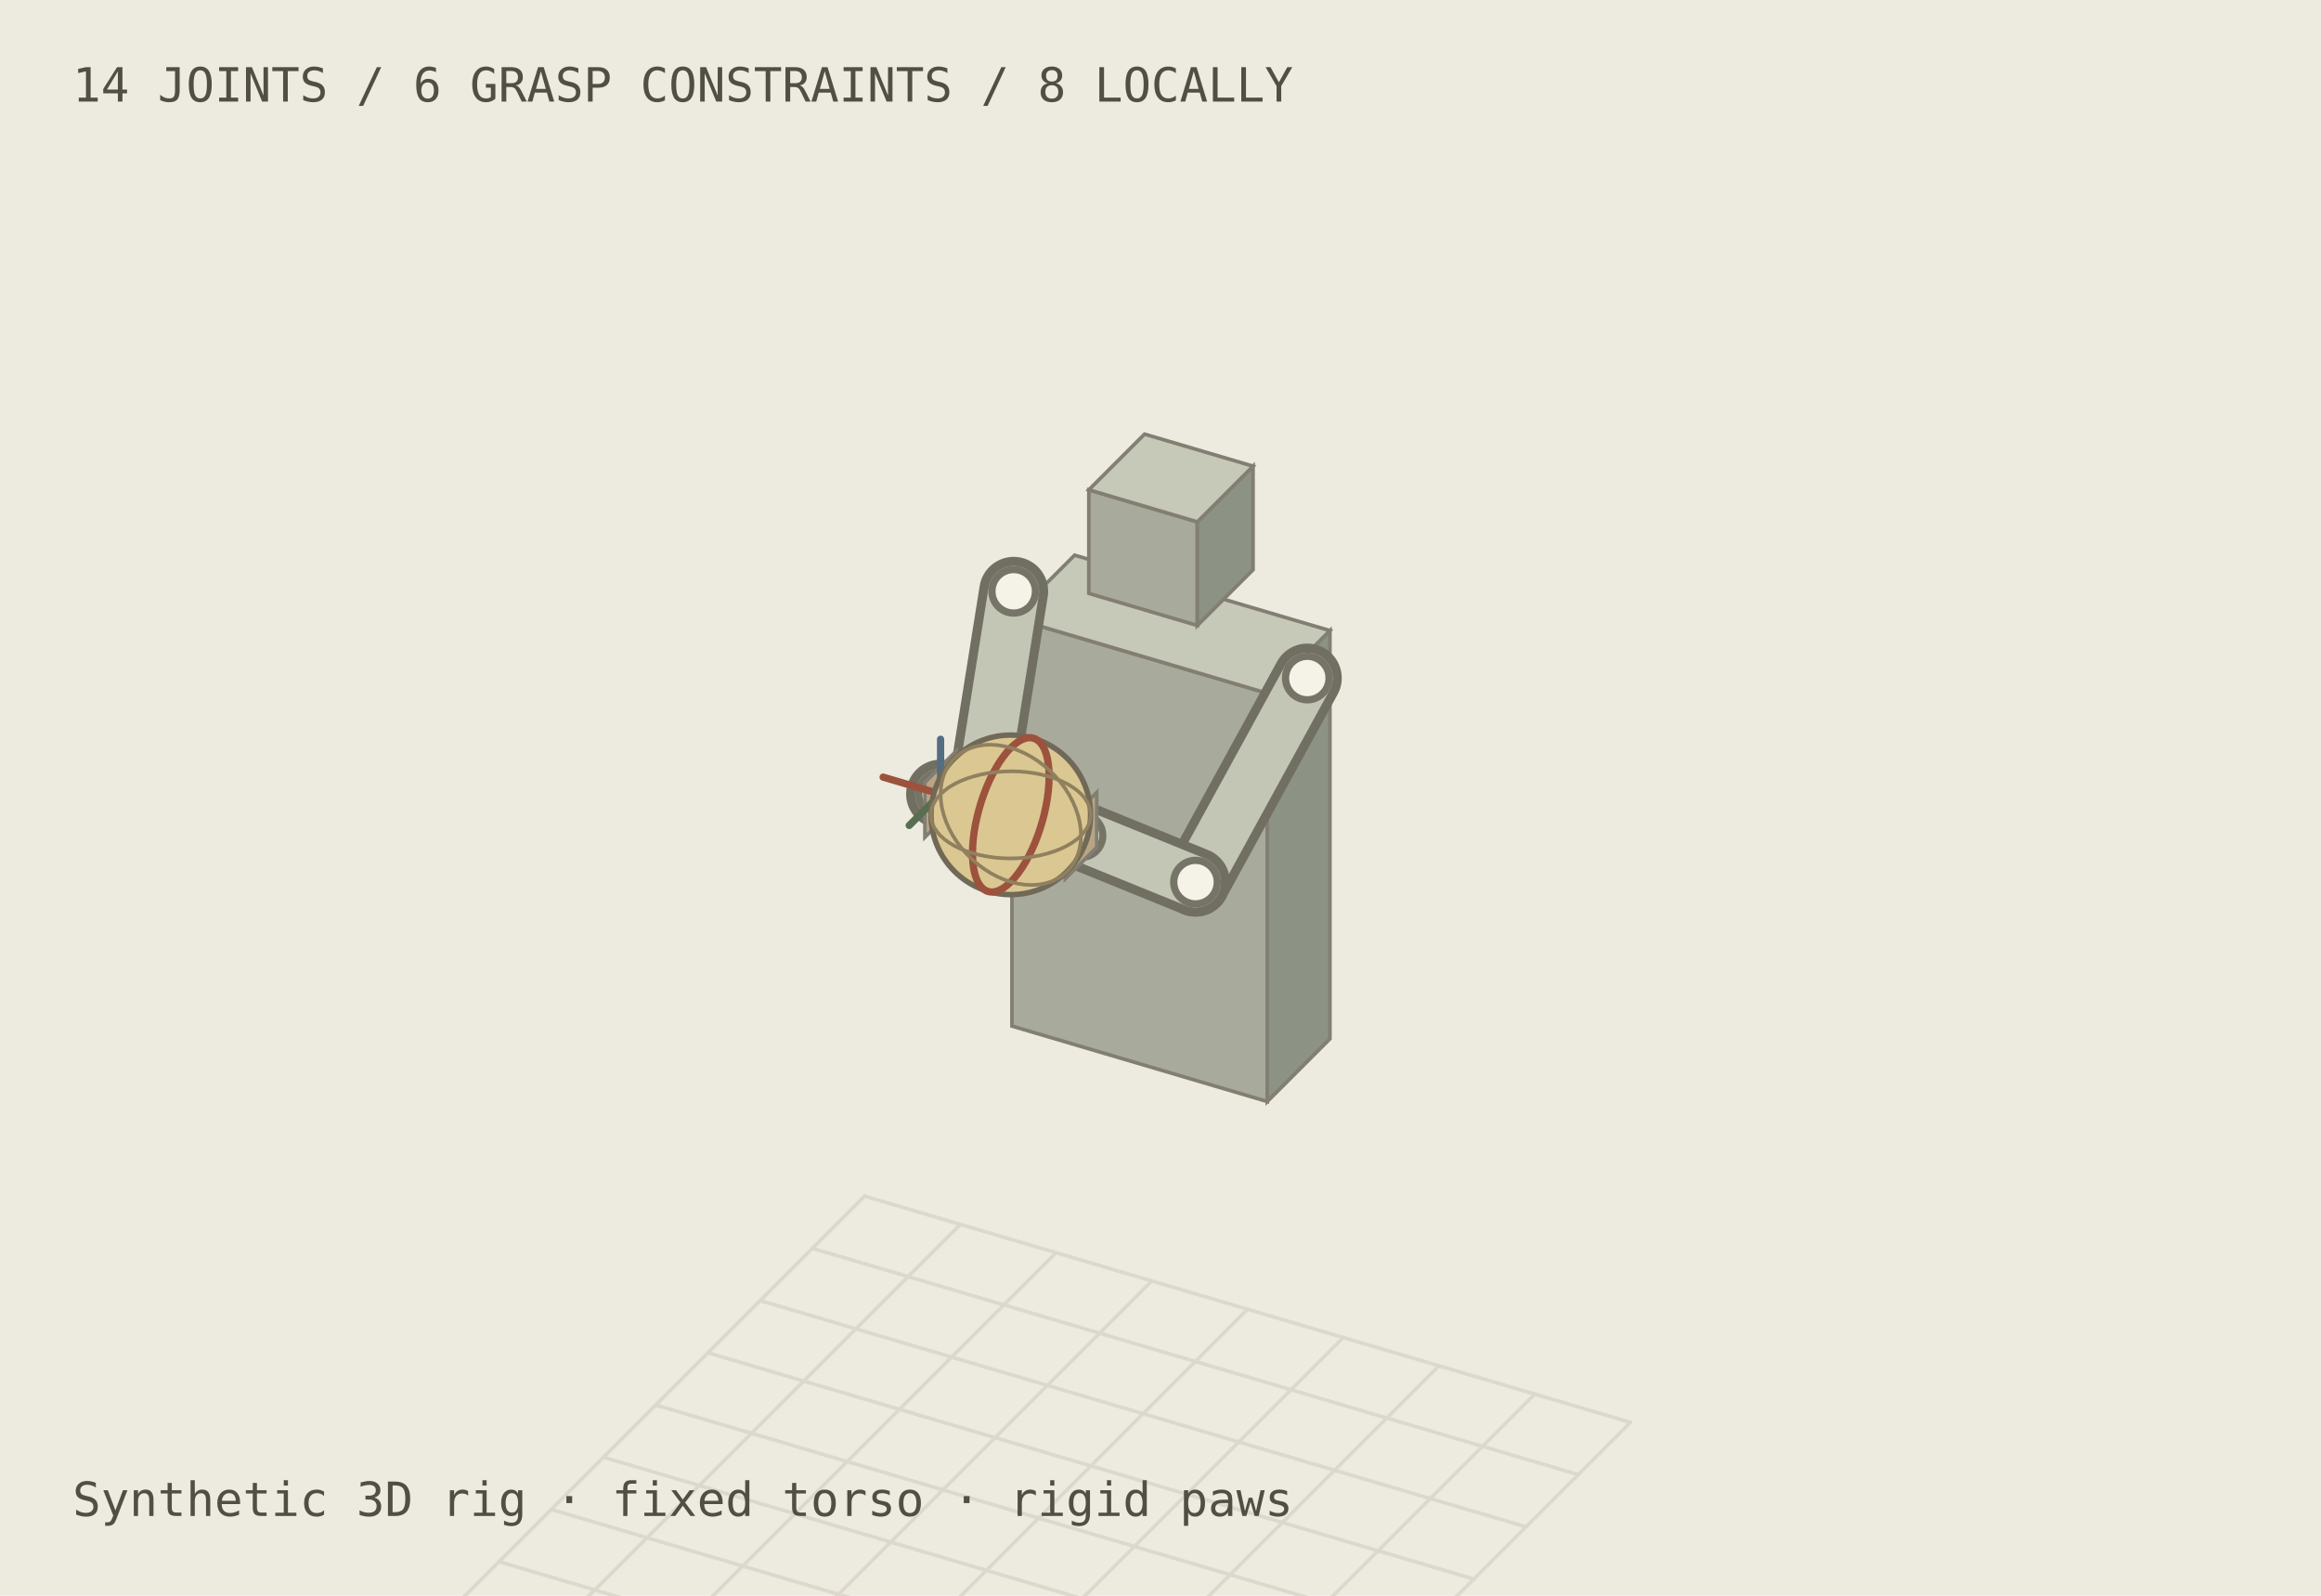
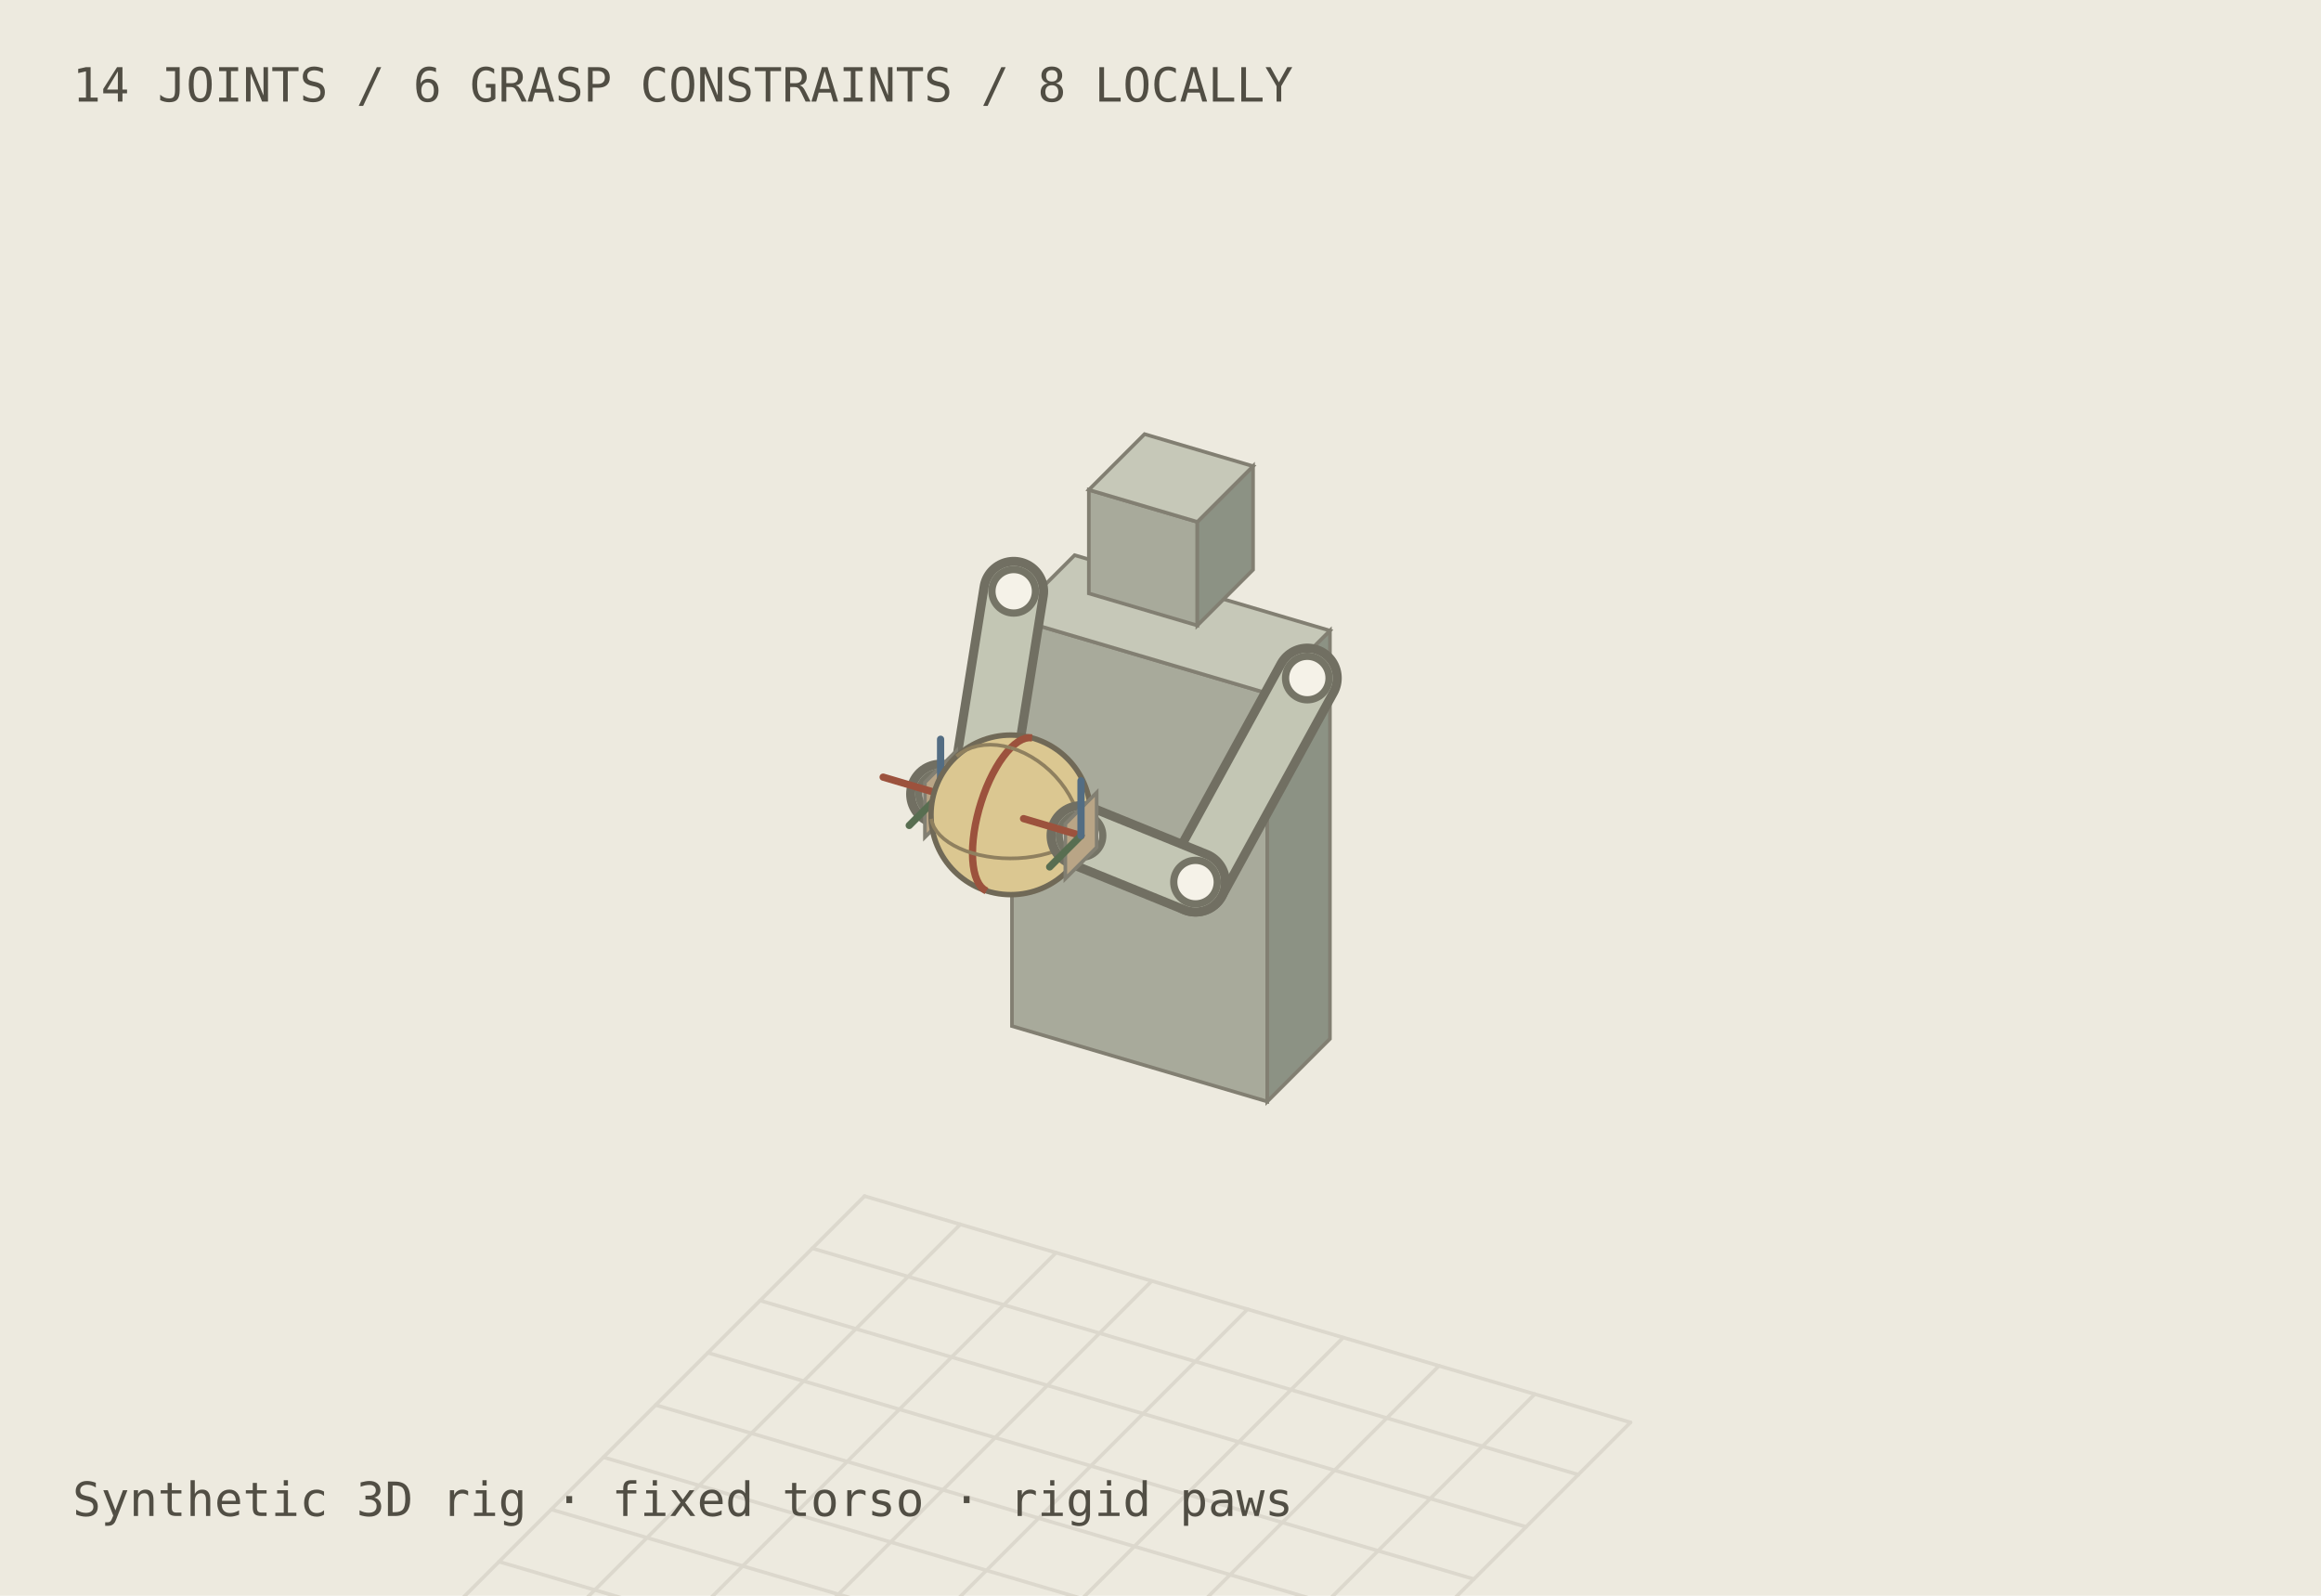
<svg xmlns="http://www.w3.org/2000/svg" viewBox="0 0 640 440" role="img" aria-labelledby="title desc">
  <rect width="640" height="440" fill="#edeadf" />
  <line x1="449.6" y1="392.2" x2="334.4" y2="507.4" stroke="#dcd8cd" stroke-width="1" stroke-linecap="round" />
  <line x1="449.6" y1="392.2" x2="238.4" y2="329.8" stroke="#dcd8cd" stroke-width="1" stroke-linecap="round" />
  <line x1="423.2" y1="384.4" x2="308" y2="499.6" stroke="#dcd8cd" stroke-width="1" stroke-linecap="round" />
  <line x1="435.2" y1="406.6" x2="224" y2="344.2" stroke="#dcd8cd" stroke-width="1" stroke-linecap="round" />
  <line x1="396.8" y1="376.6" x2="281.6" y2="491.8" stroke="#dcd8cd" stroke-width="1" stroke-linecap="round" />
  <line x1="420.8" y1="421" x2="209.6" y2="358.6" stroke="#dcd8cd" stroke-width="1" stroke-linecap="round" />
  <line x1="370.4" y1="368.8" x2="255.2" y2="484" stroke="#dcd8cd" stroke-width="1" stroke-linecap="round" />
  <line x1="406.4" y1="435.4" x2="195.2" y2="373" stroke="#dcd8cd" stroke-width="1" stroke-linecap="round" />
  <line x1="344" y1="361" x2="228.8" y2="476.2" stroke="#dcd8cd" stroke-width="1" stroke-linecap="round" />
  <line x1="392" y1="449.8" x2="180.8" y2="387.4" stroke="#dcd8cd" stroke-width="1" stroke-linecap="round" />
  <line x1="317.6" y1="353.2" x2="202.4" y2="468.4" stroke="#dcd8cd" stroke-width="1" stroke-linecap="round" />
  <line x1="377.6" y1="464.2" x2="166.4" y2="401.8" stroke="#dcd8cd" stroke-width="1" stroke-linecap="round" />
  <line x1="291.2" y1="345.4" x2="176" y2="460.6" stroke="#dcd8cd" stroke-width="1" stroke-linecap="round" />
  <line x1="363.2" y1="478.6" x2="152" y2="416.2" stroke="#dcd8cd" stroke-width="1" stroke-linecap="round" />
  <line x1="264.8" y1="337.6" x2="149.6" y2="452.8" stroke="#dcd8cd" stroke-width="1" stroke-linecap="round" />
  <line x1="348.8" y1="493" x2="137.6" y2="430.6" stroke="#dcd8cd" stroke-width="1" stroke-linecap="round" />
  <line x1="238.4" y1="329.8" x2="123.2" y2="445" stroke="#dcd8cd" stroke-width="1" stroke-linecap="round" />
  <line x1="334.4" y1="507.4" x2="123.2" y2="445" stroke="#dcd8cd" stroke-width="1" stroke-linecap="round" />
  <polygon points="349.44,303.72 279.04,282.92 279.04,170.36 349.44,191.16" fill="#a8aa9b" stroke="#827f72" />
  <polygon points="366.72,286.44 349.44,303.72 349.44,191.16 366.72,173.88" fill="#8c9284" stroke="#827f72" />
  <polygon points="366.72,173.88 296.32,153.08 279.04,170.36 349.44,191.16" fill="#c6c8b8" stroke="#827f72" />
  <polygon points="330.16,172.46 300.24,163.62 300.24,135.06 330.16,143.90" fill="#a8aa9b" stroke="#827f72" />
  <polygon points="345.52,157.10 330.16,172.46 330.16,143.90 345.52,128.54" fill="#8c9284" stroke="#827f72" />
  <polygon points="345.52,128.54 315.60,119.70 300.24,135.06 330.16,143.90" fill="#c6c8b8" stroke="#827f72" />
  <line x1="279.52" y1="163.04" x2="269.561" y2="225.469" stroke="#716f62" stroke-width="19" stroke-linecap="round" />
  <line x1="279.52" y1="163.04" x2="269.561" y2="225.469" stroke="#c3c6b4" stroke-width="14" stroke-linecap="round" />
  <line x1="269.561" y1="225.469" x2="259.36" y2="218.96" stroke="#716f62" stroke-width="19" stroke-linecap="round" />
  <line x1="269.561" y1="225.469" x2="259.36" y2="218.96" stroke="#c3c6b4" stroke-width="14" stroke-linecap="round" />
  <circle cx="279.52" cy="163.04" r="6" fill="#f5f2e8" stroke="#757466" stroke-width="2" />
  <circle cx="269.561" cy="225.469" r="6" fill="#f5f2e8" stroke="#757466" stroke-width="2" />
  <circle cx="259.36" cy="218.96" r="6" fill="#f5f2e8" stroke="#757466" stroke-width="2" />
  <polygon points="263.68,222.20 255.04,230.84 255.04,215.72 263.68,207.08" fill="#b9a586" stroke="#827f72" />
  <line x1="259.36" y1="218.96" x2="243.52" y2="214.28" stroke="#9c523d" stroke-width="2" stroke-linecap="round" />
  <line x1="259.36" y1="218.96" x2="250.72" y2="227.6" stroke="#586e51" stroke-width="2" stroke-linecap="round" />
  <line x1="259.36" y1="218.96" x2="259.36" y2="203.84" stroke="#536d83" stroke-width="2" stroke-linecap="round" />
+   <circle cx="278.72" cy="224.68" r="22" fill="#dbc791" stroke="#706957" stroke-width="1.5" />
+   <polyline points="268.16,235.24 268.21,233.38 268.36,231.43 268.61,229.42 268.96,227.36 269.41,225.28 269.94,223.19 270.56,221.12 271.25,219.08 272.02,217.09 272.85,215.18 273.74,213.36 274.68,211.65 275.65,210.06 276.66,208.62 277.68,207.32 278.72,206.20 279.76,205.25 280.78,204.49 281.79,203.93 282.76,203.57 283.70,203.40 284.59,203.45" fill="none" stroke="#9c523d" stroke-width="2" />
+   <polyline points="272.02,245.66 271.25,245.21 270.56,244.57 269.94,243.73 269.41,242.70 268.96,241.51 268.61,240.15 268.36,238.64 268.21,237.00 268.16,235.24" fill="none" stroke="#9c523d" stroke-width="2" />
+   <polyline points="278.72,206.20 276.82,205.73 274.94,205.44 273.10,205.34 271.31,205.42 269.59,205.69 267.96,206.14 266.44,206.77 265.03,207.57 263.75,208.53" fill="none" stroke="#8f805f" stroke-width="1" />
+   <polyline points="294.82,239.70 295.79,238.44 296.61,237.04 297.25,235.52 297.71,233.90 297.99,232.18 298.08,230.40 297.99,228.56 297.71,226.68 297.25,224.79 296.61,222.89 295.79,221.01 294.82,219.17 293.69,217.38 292.41,215.66 291.00,214.02 289.48,212.49 287.85,211.08 286.13,209.80 284.34,208.66 282.50,207.67 280.62,206.85 278.72,206.20" fill="none" stroke="#8f805f" stroke-width="1" />
+   <polyline points="256.76,225.79 257.06,226.96 257.56,228.10 258.28,229.21 259.18,230.28 260.28,231.30 261.56,232.25 262.99,233.12 264.59,233.92 266.31,234.63 268.16,235.24 270.11,235.75 272.14,236.15 274.23,236.45 276.37,236.63 278.53,236.69 280.70,236.64 282.84,236.47 284.94,236.19 286.99,235.80 288.95,235.30 290.82,234.70 292.57,234.01 294.18,233.22 295.65,232.35 296.95,231.41 298.08,230.40 299.02,229.34 299.77,228.23 300.31,227.09 300.65,225.92 300.77,224.75" fill="none" stroke="#8f805f" stroke-width="1" />
  <line x1="360.48" y1="186.96" x2="329.654" y2="243.223" stroke="#716f62" stroke-width="19" stroke-linecap="round" />
  <line x1="360.48" y1="186.96" x2="329.654" y2="243.223" stroke="#c3c6b4" stroke-width="14" stroke-linecap="round" />
  <line x1="329.654" y1="243.223" x2="298.08" y2="230.4" stroke="#716f62" stroke-width="19" stroke-linecap="round" />
  <line x1="329.654" y1="243.223" x2="298.08" y2="230.4" stroke="#c3c6b4" stroke-width="14" stroke-linecap="round" />
  <circle cx="360.48" cy="186.96" r="6" fill="#f5f2e8" stroke="#757466" stroke-width="2" />
  <circle cx="329.654" cy="243.223" r="6" fill="#f5f2e8" stroke="#757466" stroke-width="2" />
  <circle cx="298.08" cy="230.4" r="6" fill="#f5f2e8" stroke="#757466" stroke-width="2" />
  <polygon points="302.40,233.64 293.76,242.28 293.76,227.16 302.40,218.52" fill="#b9a586" stroke="#827f72" />
  <line x1="298.08" y1="230.4" x2="282.24" y2="225.72" stroke="#9c523d" stroke-width="2" stroke-linecap="round" />
  <line x1="298.08" y1="230.4" x2="289.44" y2="239.04" stroke="#586e51" stroke-width="2" stroke-linecap="round" />
  <line x1="298.08" y1="230.4" x2="298.08" y2="215.28" stroke="#536d83" stroke-width="2" stroke-linecap="round" />
-   <circle cx="278.72" cy="224.68" r="22" fill="#dbc791" stroke="#706957" stroke-width="1.5" />
-   <polyline points="268.16,235.24 268.21,233.38 268.36,231.43 268.61,229.42 268.96,227.36 269.41,225.28 269.94,223.19 270.56,221.12 271.25,219.08 272.02,217.09 272.85,215.18 273.74,213.36 274.68,211.65 275.65,210.06 276.66,208.62 277.68,207.32 278.72,206.20 279.76,205.25 280.78,204.49 281.79,203.93 282.76,203.57 283.70,203.40 284.59,203.45 285.42,203.70 286.19,204.15 286.88,204.79 287.50,205.63 288.03,206.66 288.48,207.85 288.83,209.21 289.08,210.72 289.23,212.36 289.28,214.12 289.23,215.98 289.08,217.93 288.83,219.94 288.48,222.00 288.03,224.08 287.50,226.17 286.88,228.24 286.19,230.28 285.42,232.27 284.59,234.18 283.70,236.00 282.76,237.71 281.79,239.30 280.78,240.74 279.76,242.04 278.72,243.16 277.68,244.11 276.66,244.87 275.65,245.43 274.68,245.79 273.74,245.96 272.85,245.91 272.02,245.66 271.25,245.21 270.56,244.57 269.94,243.73 269.41,242.70 268.96,241.51 268.61,240.15 268.36,238.64 268.21,237.00 268.16,235.24" fill="none" stroke="#9c523d" stroke-width="2" />
-   <polyline points="278.72,206.20 276.82,205.73 274.94,205.44 273.10,205.34 271.31,205.42 269.59,205.69 267.96,206.14 266.44,206.77 265.03,207.57 263.75,208.53 262.62,209.66 261.65,210.92 260.83,212.32 260.19,213.84 259.73,215.46 259.45,217.18 259.36,218.96 259.45,220.80 259.73,222.68 260.19,224.57 260.83,226.47 261.65,228.35 262.62,230.19 263.75,231.98 265.03,233.70 266.44,235.34 267.96,236.87 269.59,238.28 271.31,239.56 273.10,240.70 274.94,241.69 276.82,242.51 278.72,243.16 280.62,243.63 282.50,243.92 284.34,244.02 286.13,243.94 287.85,243.67 289.48,243.22 291.00,242.59 292.41,241.79 293.69,240.83 294.82,239.70 295.79,238.44 296.61,237.04 297.25,235.52 297.71,233.90 297.99,232.18 298.08,230.40 297.99,228.56 297.71,226.68 297.25,224.79 296.61,222.89 295.79,221.01 294.82,219.17 293.69,217.38 292.41,215.66 291.00,214.02 289.48,212.49 287.85,211.08 286.13,209.80 284.34,208.66 282.50,207.67 280.62,206.85 278.72,206.20" fill="none" stroke="#8f805f" stroke-width="1" />
-   <polyline points="259.36,218.96 258.42,220.02 257.67,221.13 257.13,222.27 256.79,223.44 256.67,224.61 256.76,225.79 257.06,226.96 257.56,228.10 258.28,229.21 259.18,230.28 260.28,231.30 261.56,232.25 262.99,233.12 264.59,233.92 266.31,234.63 268.16,235.24 270.11,235.75 272.14,236.15 274.23,236.45 276.37,236.63 278.53,236.69 280.70,236.64 282.84,236.47 284.94,236.19 286.99,235.80 288.95,235.30 290.82,234.70 292.57,234.01 294.18,233.22 295.65,232.35 296.95,231.41 298.08,230.40 299.02,229.34 299.77,228.23 300.31,227.09 300.65,225.92 300.77,224.75 300.68,223.57 300.38,222.40 299.88,221.26 299.16,220.15 298.26,219.08 297.16,218.06 295.88,217.11 294.45,216.24 292.85,215.44 291.13,214.73 289.28,214.12 287.33,213.61 285.30,213.21 283.21,212.91 281.07,212.73 278.91,212.67 276.74,212.72 274.60,212.89 272.50,213.17 270.45,213.56 268.49,214.06 266.62,214.66 264.87,215.35 263.26,216.14 261.79,217.01 260.49,217.95 259.36,218.96" fill="none" stroke="#8f805f" stroke-width="1" />
  <g fill="#514e44" font-family="monospace" font-size="13">
    <text x="20" y="28">14 JOINTS / 6 GRASP CONSTRAINTS / 8 LOCALLY</text>
    <text x="20" y="418">Synthetic 3D rig · fixed torso · rigid paws</text>
  </g>
</svg>
